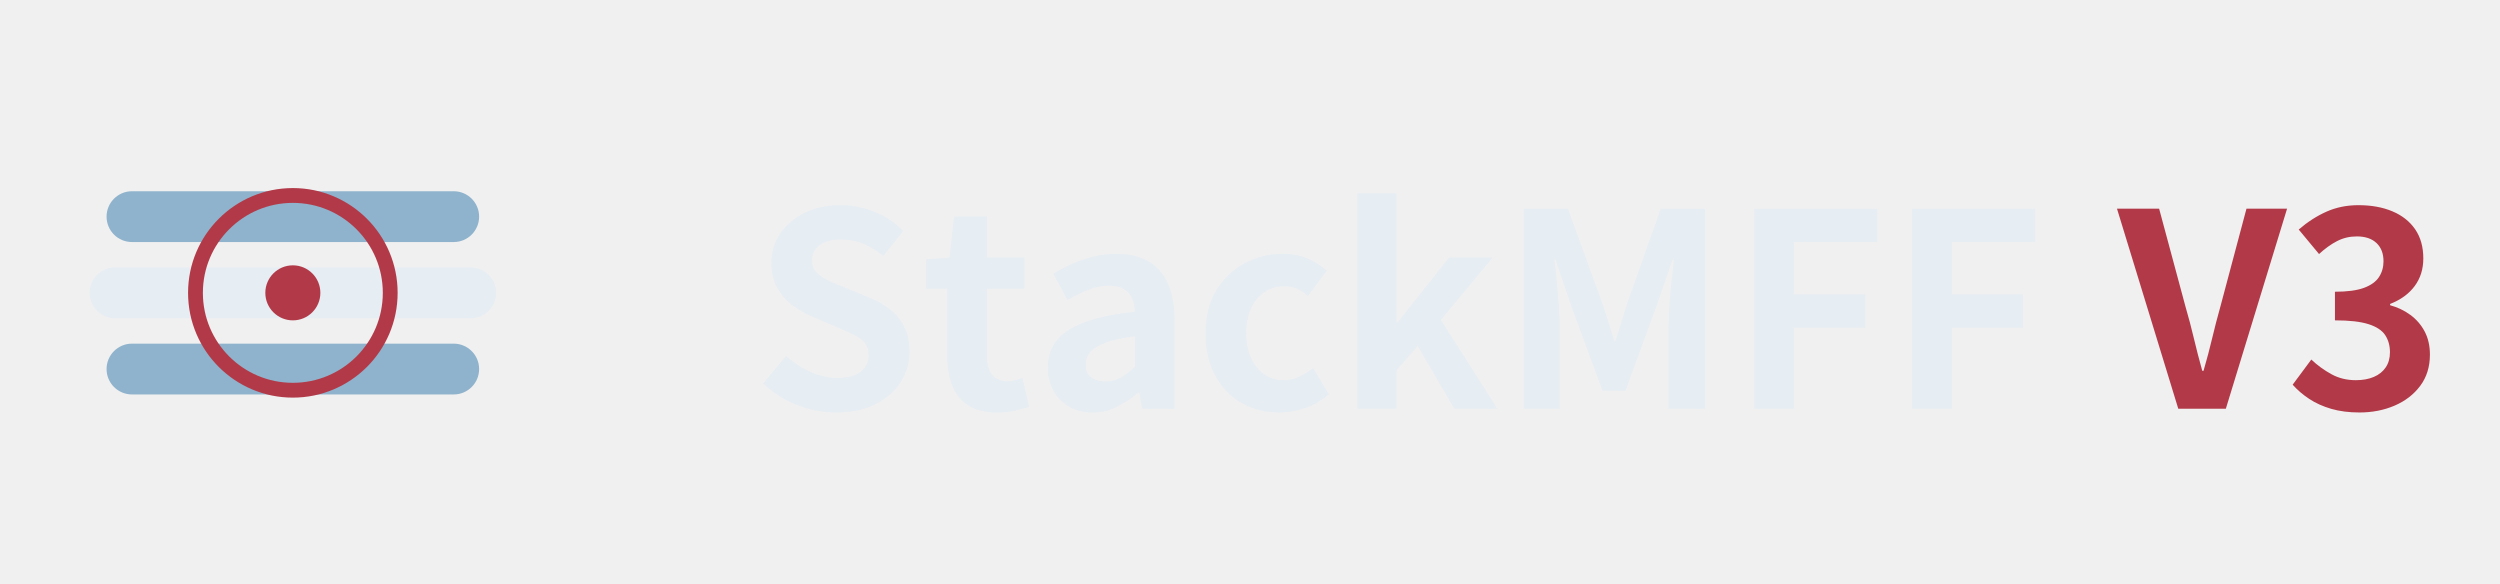
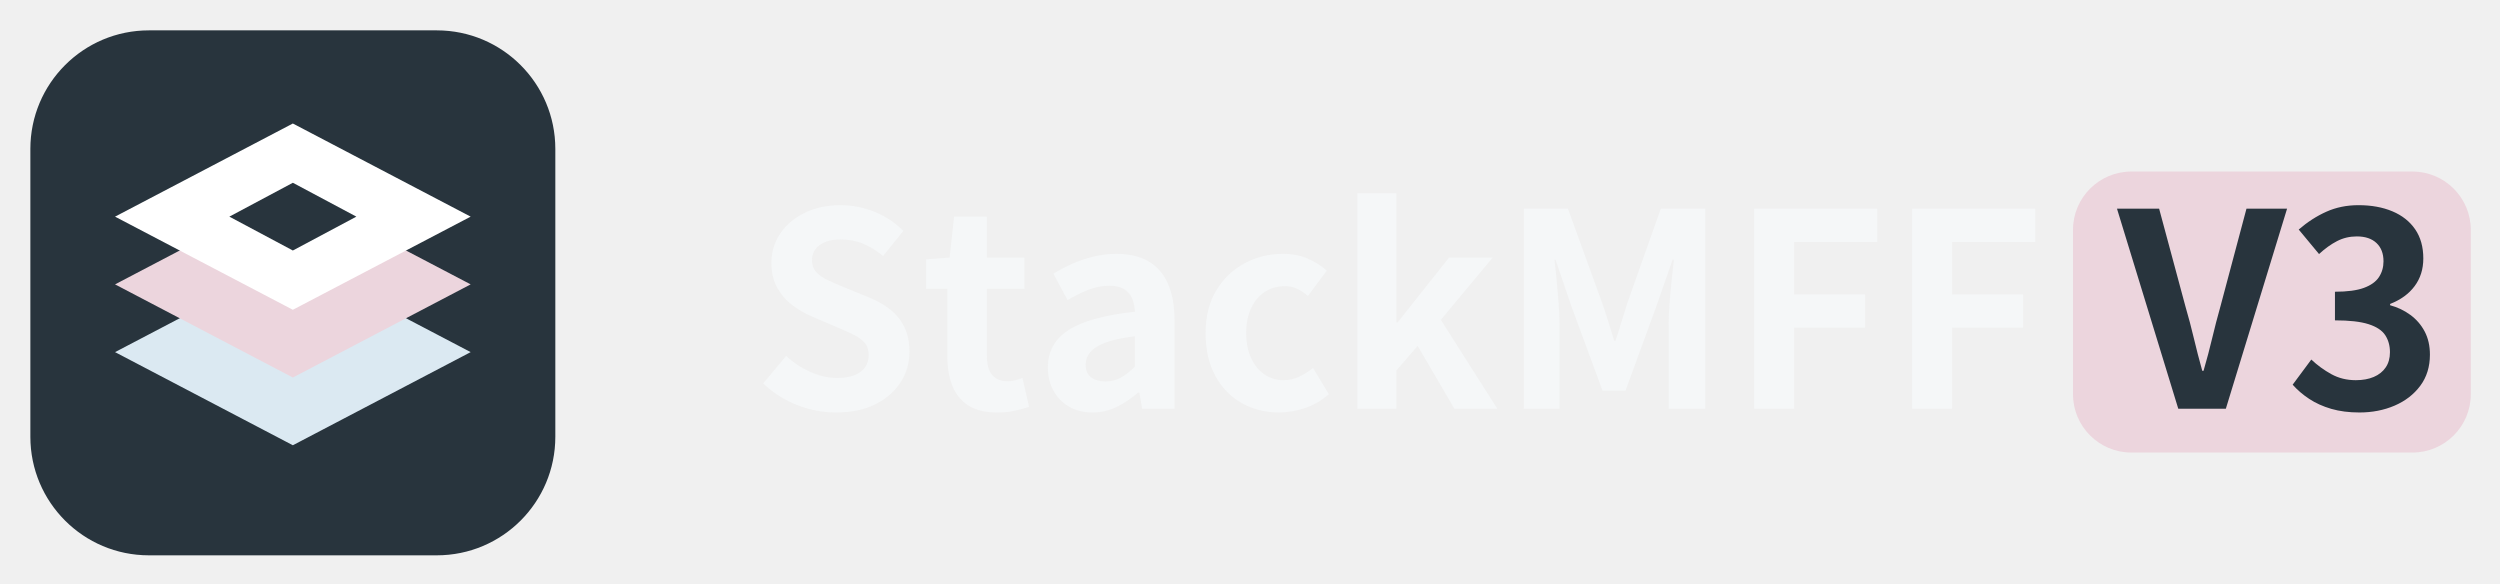
<svg xmlns="http://www.w3.org/2000/svg" viewBox="0 0 685 160" width="685" height="160" role="img" aria-label="StackMFF V3">
  <g transform="translate(6,6) scale(1.16)">
-     <rect width="128" height="128" rx="28" fill="none" />
-     <g stroke-linejoin="round">
-       <path d="M26 40 h76 a6 6 0 0 1 0 12 h-76 a6 6 0 0 1 0 -12 z" fill="#8FB3CC" />
-       <path d="M22 58 h84 a6 6 0 0 1 0 12 h-84 a6 6 0 0 1 0 -12 z" fill="#E6EDF3" />
-       <path d="M26 76 h76 a6 6 0 0 1 0 12 h-76 a6 6 0 0 1 0 -12 z" fill="#8FB3CC" />
+     <g>
+       <rect x="2" y="2" width="124" height="124" rx="28" fill="#28343D" />
+       <path d="M22 78 64 56 106 78 64 100Z" fill="#DBE9F2" stroke="#DBE9F2" stroke-width="0" stroke-linejoin="round" />
+       <path d="M22 62 64 40 106 62 64 84Z" fill="#ECD5DD" stroke="#ECD5DD" stroke-width="0" stroke-linejoin="round" />
+       <path d="M22 46 64 24 106 46 64 68Z" fill="#FFFFFF" stroke="#FFFFFF" stroke-width="0" stroke-linejoin="round" />
+       <path d="M49 46 64 38 79 46 64 54Z" fill="#28343D" />
    </g>
-     <circle cx="64" cy="64" r="23" fill="none" stroke="#B23A48" stroke-width="3.5" />
-     <circle cx="64" cy="64" r="6.5" fill="#B23A48" />
  </g>
-   <path d="M229.1 113.02Q223.584 113.02 218.357 110.957Q213.129 108.893 209.114 105.053L215.408 97.53Q218.311 100.241 222.022 101.901Q225.733 103.561 229.331 103.561Q233.633 103.561 235.828 101.851Q238.023 100.141 238.023 97.302Q238.023 95.235 236.971 93.983Q235.92 92.732 234.075 91.796Q232.23 90.86 229.781 89.849L222.49 86.726Q219.734 85.575 217.181 83.674Q214.628 81.774 212.997 78.904Q211.365 76.033 211.365 72.053Q211.365 67.554 213.796 63.975Q216.227 60.397 220.505 58.307Q224.783 56.217 230.303 56.217Q235.129 56.217 239.646 58.047Q244.162 59.876 247.495 63.274L241.983 70.146Q239.343 67.976 236.549 66.797Q233.754 65.618 230.303 65.618Q226.699 65.618 224.594 67.144Q222.489 68.67 222.489 71.353Q222.489 73.298 223.668 74.57Q224.847 75.842 226.778 76.746Q228.709 77.649 231.021 78.595L238.196 81.544Q241.519 82.876 243.993 84.875Q246.468 86.874 247.828 89.674Q249.188 92.474 249.188 96.445Q249.188 100.919 246.799 104.687Q244.409 108.454 239.914 110.737Q235.418 113.02 229.1 113.02ZM273.185 113.02Q268.289 113.02 265.281 111.065Q262.273 109.111 260.918 105.634Q259.564 102.158 259.564 97.542V79.138H253.752V71.063L260.199 70.578L261.419 59.355H270.408V70.578H280.682V79.138H270.408V97.508Q270.408 101.051 271.868 102.755Q273.328 104.459 276.062 104.459Q277.114 104.459 278.232 104.176Q279.349 103.892 280.154 103.548L281.966 111.482Q280.321 112.016 278.137 112.518Q275.952 113.02 273.185 113.02ZM299.347 113.02Q295.678 113.02 292.923 111.419Q290.168 109.818 288.642 107.026Q287.117 104.233 287.117 100.706Q287.117 94.079 292.798 90.423Q298.478 86.767 310.957 85.403Q310.874 83.375 310.2 81.764Q309.526 80.152 308.002 79.222Q306.479 78.292 303.909 78.292Q301.035 78.292 298.225 79.4Q295.414 80.509 292.509 82.22L288.637 74.994Q291.107 73.471 293.851 72.258Q296.595 71.045 299.63 70.302Q302.665 69.558 305.904 69.558Q311.185 69.558 314.707 71.622Q318.229 73.686 320.023 77.737Q321.818 81.789 321.818 87.805V112.0H312.96L312.186 107.57H311.848Q309.177 109.897 306.049 111.458Q302.922 113.02 299.347 113.02ZM302.916 104.517Q305.24 104.517 307.127 103.458Q309.014 102.399 310.957 100.471V92.141Q305.927 92.741 302.952 93.857Q299.977 94.974 298.726 96.484Q297.475 97.995 297.475 99.882Q297.475 102.318 298.997 103.417Q300.519 104.517 302.916 104.517ZM350.51 113.02Q344.802 113.02 340.237 110.442Q335.672 107.863 333.002 102.995Q330.333 98.126 330.333 91.284Q330.333 84.41 333.266 79.562Q336.199 74.714 341.032 72.136Q345.864 69.558 351.45 69.558Q355.331 69.558 358.299 70.844Q361.268 72.13 363.539 74.153L358.373 81.099Q356.853 79.769 355.322 79.088Q353.791 78.407 352.085 78.407Q348.922 78.407 346.516 80.008Q344.109 81.61 342.783 84.496Q341.457 87.383 341.457 91.284Q341.457 95.169 342.788 98.077Q344.118 100.984 346.43 102.577Q348.742 104.171 351.681 104.171Q353.956 104.171 356.001 103.206Q358.046 102.241 359.772 100.836L364.097 108.013Q361.135 110.621 357.537 111.82Q353.938 113.02 350.51 113.02ZM371.927 112.0V52.955H382.615V88.351H382.936L397.044 70.578H408.984L394.788 87.644L410.28 112.0H398.505L388.443 94.779L382.615 101.501V112.0ZM417.513 112.0V57.179H429.613L438.948 82.896Q439.827 85.394 440.648 88.061Q441.47 90.728 442.291 93.358H442.645Q443.524 90.728 444.329 88.061Q445.134 85.394 445.939 82.896L455.059 57.179H467.217V112.0H457.206V89.109Q457.206 86.502 457.445 83.317Q457.684 80.133 458.018 76.904Q458.352 73.674 458.657 71.124H458.303L453.813 84.003L445.387 107.045H439.096L430.596 84.003L426.205 71.124H425.909Q426.23 73.674 426.535 76.904Q426.84 80.133 427.079 83.317Q427.318 86.502 427.318 89.109V112.0ZM480.635 112.0V57.179H514.368V66.317H491.569V80.658H511.049V89.779H491.569V112.0ZM523.925 112.0V57.179H557.658V66.317H534.859V80.658H554.339V89.779H534.859V112.0Z" fill="#E6EDF3" />
-   <path d="M596.849 112.0 580.054 57.179H591.599L598.784 83.869Q600.107 88.423 601.114 92.675Q602.12 96.926 603.418 101.595H603.772Q605.127 96.926 606.134 92.675Q607.14 88.423 608.422 83.869L615.533 57.179H626.657L609.878 112.0ZM646.489 113.02Q642.172 113.02 638.762 112.025Q635.353 111.031 632.729 109.3Q630.105 107.569 628.189 105.405L633.296 98.517Q635.78 100.86 638.779 102.515Q641.779 104.171 645.482 104.171Q648.317 104.171 650.415 103.28Q652.514 102.39 653.68 100.675Q654.846 98.96 654.846 96.513Q654.846 93.82 653.557 91.849Q652.268 89.878 648.998 88.828Q645.728 87.777 639.777 87.777V79.934Q644.839 79.934 647.714 78.875Q650.59 77.816 651.834 75.92Q653.079 74.023 653.079 71.6Q653.079 68.398 651.158 66.588Q649.237 64.778 645.764 64.778Q642.83 64.778 640.341 66.068Q637.852 67.357 635.417 69.61L629.848 62.895Q633.419 59.802 637.421 58.01Q641.423 56.217 646.225 56.217Q651.516 56.217 655.527 57.907Q659.538 59.598 661.763 62.843Q663.988 66.087 663.988 70.818Q663.988 75.197 661.614 78.391Q659.239 81.585 654.889 83.279V83.633Q657.972 84.472 660.451 86.293Q662.929 88.114 664.363 90.835Q665.797 93.556 665.797 97.173Q665.797 102.165 663.148 105.714Q660.499 109.262 656.118 111.141Q651.737 113.02 646.489 113.02Z" fill="#B23A48" />
+   <path d="M229.1 113.02Q223.584 113.02 218.357 110.957Q213.129 108.893 209.114 105.053L215.408 97.53Q218.311 100.241 222.022 101.901Q225.733 103.561 229.331 103.561Q233.633 103.561 235.828 101.851Q238.023 100.141 238.023 97.302Q238.023 95.235 236.971 93.983Q235.92 92.732 234.075 91.796Q232.23 90.86 229.781 89.849L222.49 86.726Q219.734 85.575 217.181 83.674Q214.628 81.774 212.997 78.904Q211.365 76.033 211.365 72.053Q211.365 67.554 213.796 63.975Q216.227 60.397 220.505 58.307Q224.783 56.217 230.303 56.217Q235.129 56.217 239.646 58.047Q244.162 59.876 247.495 63.274L241.983 70.146Q239.343 67.976 236.549 66.797Q233.754 65.618 230.303 65.618Q226.699 65.618 224.594 67.144Q222.489 68.67 222.489 71.353Q222.489 73.298 223.668 74.57Q224.847 75.842 226.778 76.746Q228.709 77.649 231.021 78.595L238.196 81.544Q241.519 82.876 243.993 84.875Q246.468 86.874 247.828 89.674Q249.188 92.474 249.188 96.445Q249.188 100.919 246.799 104.687Q244.409 108.454 239.914 110.737Q235.418 113.02 229.1 113.02ZM273.185 113.02Q268.289 113.02 265.281 111.065Q262.273 109.111 260.918 105.634Q259.564 102.158 259.564 97.542V79.138H253.752V71.063L260.199 70.578L261.419 59.355H270.408V70.578H280.682V79.138H270.408V97.508Q270.408 101.051 271.868 102.755Q273.328 104.459 276.062 104.459Q277.114 104.459 278.232 104.176Q279.349 103.892 280.154 103.548L281.966 111.482Q280.321 112.016 278.137 112.518Q275.952 113.02 273.185 113.02ZM299.347 113.02Q295.678 113.02 292.923 111.419Q290.168 109.818 288.642 107.026Q287.117 104.233 287.117 100.706Q287.117 94.079 292.798 90.423Q298.478 86.767 310.957 85.403Q310.874 83.375 310.2 81.764Q309.526 80.152 308.002 79.222Q306.479 78.292 303.909 78.292Q301.035 78.292 298.225 79.4Q295.414 80.509 292.509 82.22L288.637 74.994Q291.107 73.471 293.851 72.258Q296.595 71.045 299.63 70.302Q302.665 69.558 305.904 69.558Q311.185 69.558 314.707 71.622Q318.229 73.686 320.023 77.737Q321.818 81.789 321.818 87.805V112.0H312.96L312.186 107.57H311.848Q309.177 109.897 306.049 111.458Q302.922 113.02 299.347 113.02ZM302.916 104.517Q305.24 104.517 307.127 103.458Q309.014 102.399 310.957 100.471V92.141Q305.927 92.741 302.952 93.857Q299.977 94.974 298.726 96.484Q297.475 97.995 297.475 99.882Q297.475 102.318 298.997 103.417Q300.519 104.517 302.916 104.517ZM350.51 113.02Q344.802 113.02 340.237 110.442Q335.672 107.863 333.002 102.995Q330.333 98.126 330.333 91.284Q330.333 84.41 333.266 79.562Q336.199 74.714 341.032 72.136Q345.864 69.558 351.45 69.558Q355.331 69.558 358.299 70.844Q361.268 72.13 363.539 74.153L358.373 81.099Q356.853 79.769 355.322 79.088Q353.791 78.407 352.085 78.407Q348.922 78.407 346.516 80.008Q344.109 81.61 342.783 84.496Q341.457 87.383 341.457 91.284Q341.457 95.169 342.788 98.077Q344.118 100.984 346.43 102.577Q348.742 104.171 351.681 104.171Q353.956 104.171 356.001 103.206Q358.046 102.241 359.772 100.836L364.097 108.013Q361.135 110.621 357.537 111.82Q353.938 113.02 350.51 113.02ZM371.927 112.0V52.955H382.615V88.351H382.936L397.044 70.578H408.984L394.788 87.644L410.28 112.0H398.505L388.443 94.779L382.615 101.501V112.0ZM417.513 112.0V57.179H429.613L438.948 82.896Q439.827 85.394 440.648 88.061Q441.47 90.728 442.291 93.358H442.645Q443.524 90.728 444.329 88.061Q445.134 85.394 445.939 82.896L455.059 57.179H467.217V112.0H457.206V89.109Q457.206 86.502 457.445 83.317Q457.684 80.133 458.018 76.904Q458.352 73.674 458.657 71.124H458.303L453.813 84.003L445.387 107.045H439.096L430.596 84.003L426.205 71.124H425.909Q426.23 73.674 426.535 76.904Q426.84 80.133 427.079 83.317Q427.318 86.502 427.318 89.109V112.0ZM480.635 112.0V57.179H514.368V66.317H491.569V80.658H511.049V89.779H491.569V112.0ZM523.925 112.0V57.179H557.658V66.317H534.859V80.658H554.339V89.779H534.859V112.0Z" fill="#F5F7F8" />
+   <rect x="568" y="47" width="109" height="77" rx="16" fill="#ECD5DD" />
+   <path d="M596.849 112.0 580.054 57.179H591.599L598.784 83.869Q600.107 88.423 601.114 92.675Q602.12 96.926 603.418 101.595H603.772Q605.127 96.926 606.134 92.675Q607.14 88.423 608.422 83.869L615.533 57.179H626.657L609.878 112.0ZM646.489 113.02Q642.172 113.02 638.762 112.025Q635.353 111.031 632.729 109.3Q630.105 107.569 628.189 105.405L633.296 98.517Q635.78 100.86 638.779 102.515Q641.779 104.171 645.482 104.171Q648.317 104.171 650.415 103.28Q652.514 102.39 653.68 100.675Q654.846 98.96 654.846 96.513Q654.846 93.82 653.557 91.849Q652.268 89.878 648.998 88.828Q645.728 87.777 639.777 87.777V79.934Q644.839 79.934 647.714 78.875Q650.59 77.816 651.834 75.92Q653.079 74.023 653.079 71.6Q653.079 68.398 651.158 66.588Q649.237 64.778 645.764 64.778Q642.83 64.778 640.341 66.068Q637.852 67.357 635.417 69.61L629.848 62.895Q633.419 59.802 637.421 58.01Q641.423 56.217 646.225 56.217Q651.516 56.217 655.527 57.907Q659.538 59.598 661.763 62.843Q663.988 66.087 663.988 70.818Q663.988 75.197 661.614 78.391Q659.239 81.585 654.889 83.279V83.633Q657.972 84.472 660.451 86.293Q662.929 88.114 664.363 90.835Q665.797 93.556 665.797 97.173Q665.797 102.165 663.148 105.714Q660.499 109.262 656.118 111.141Q651.737 113.02 646.489 113.02Z" fill="#28343D" />
</svg>
